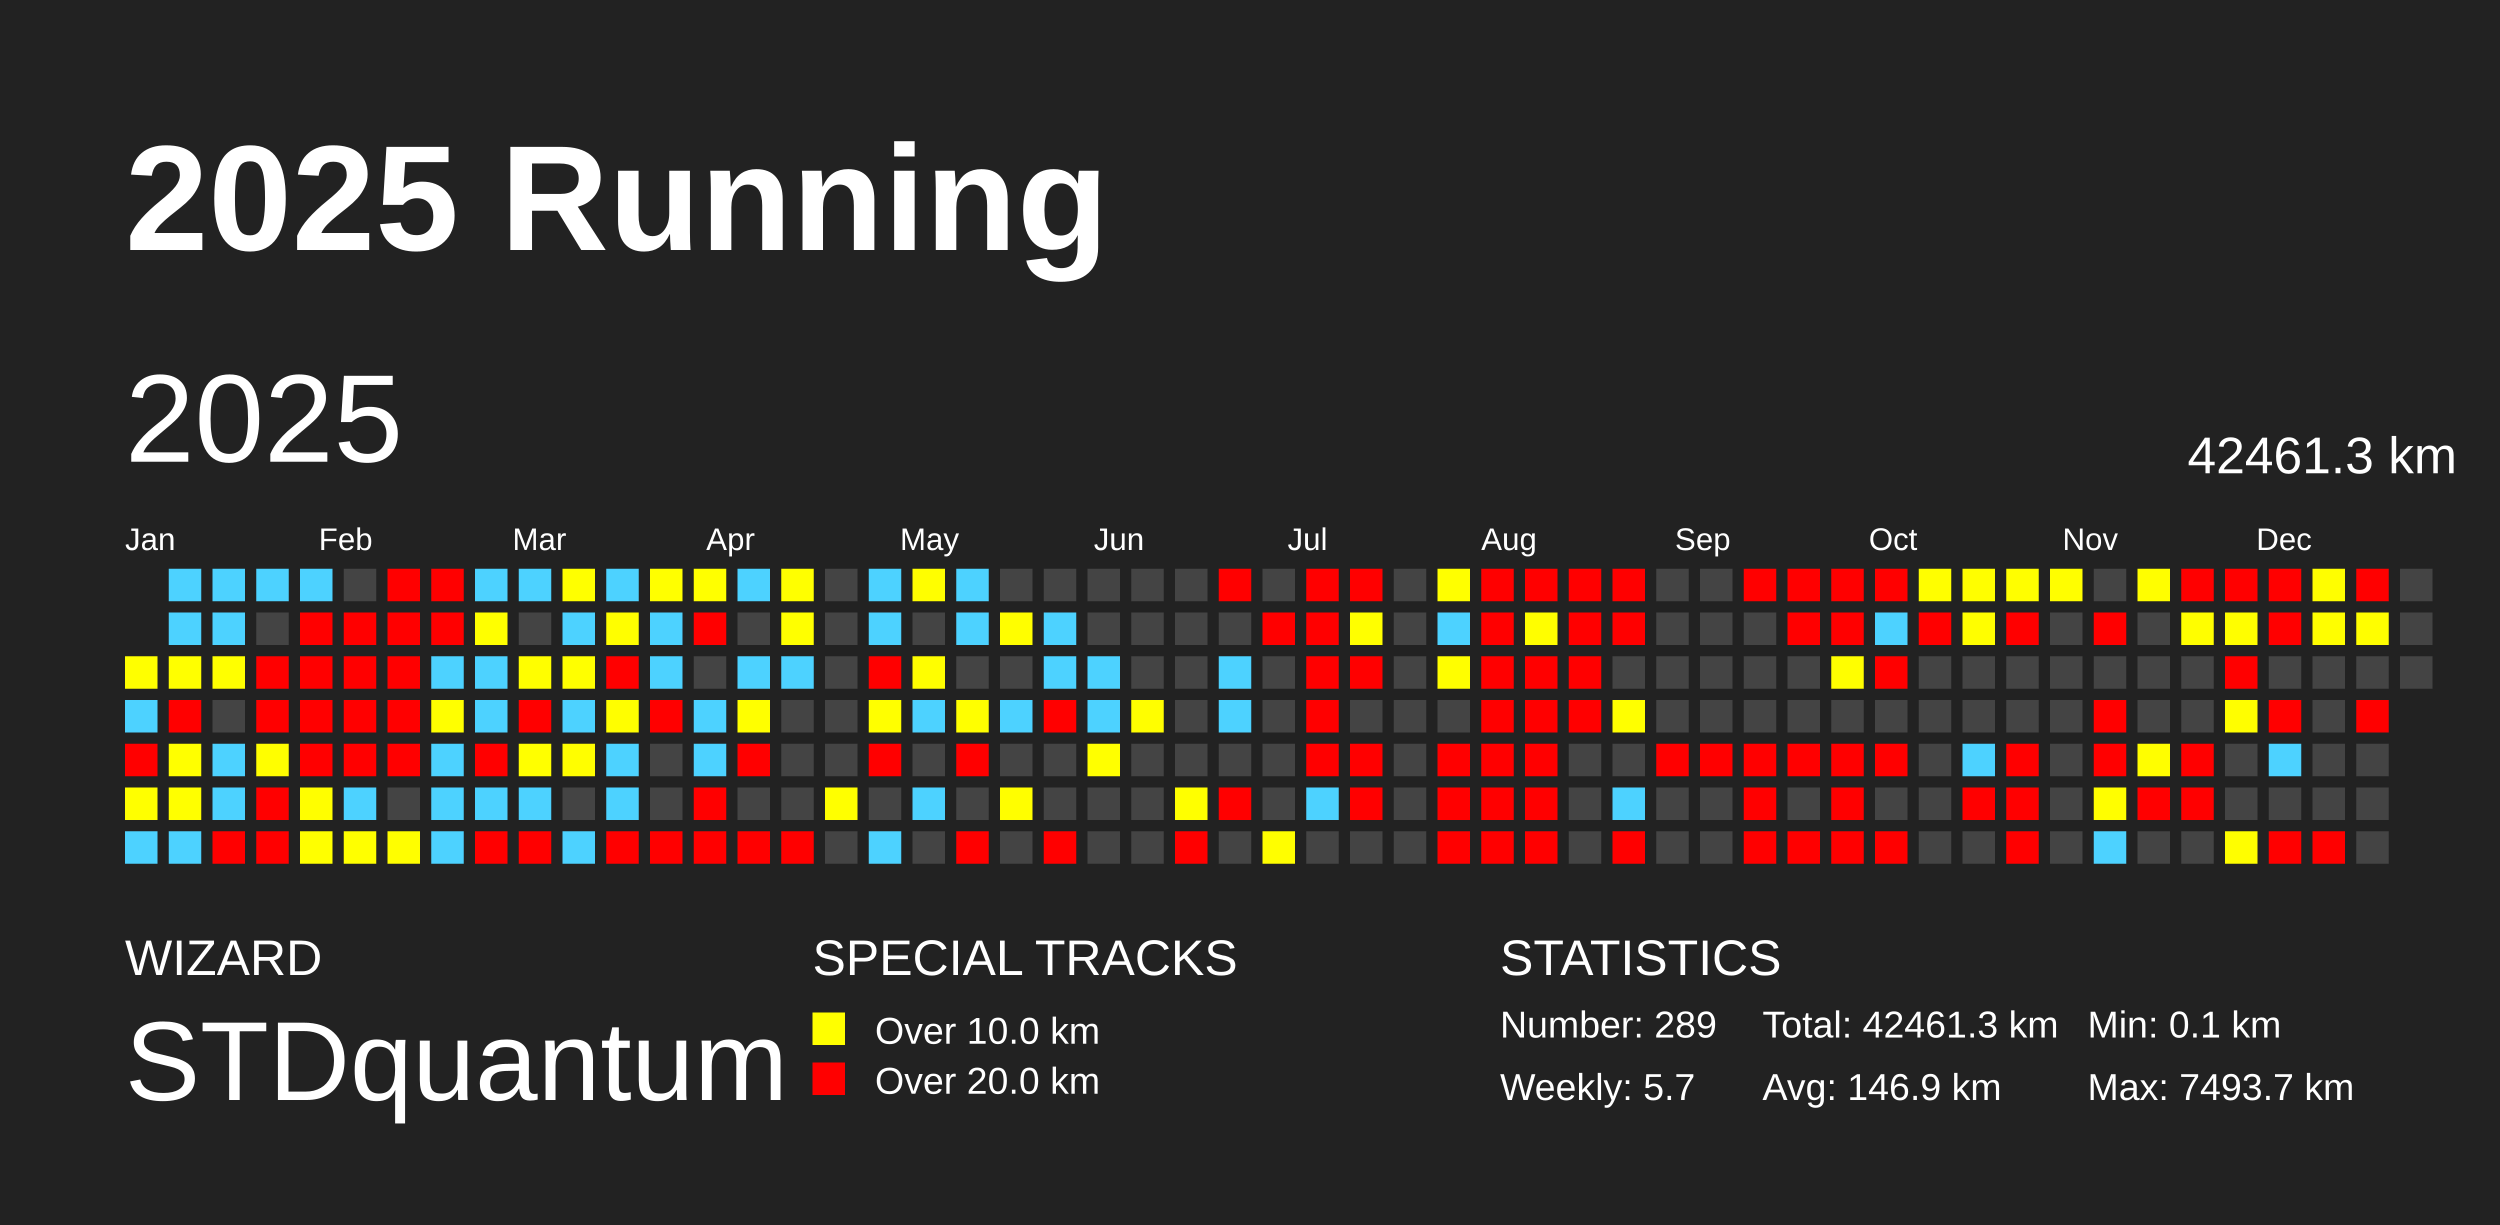
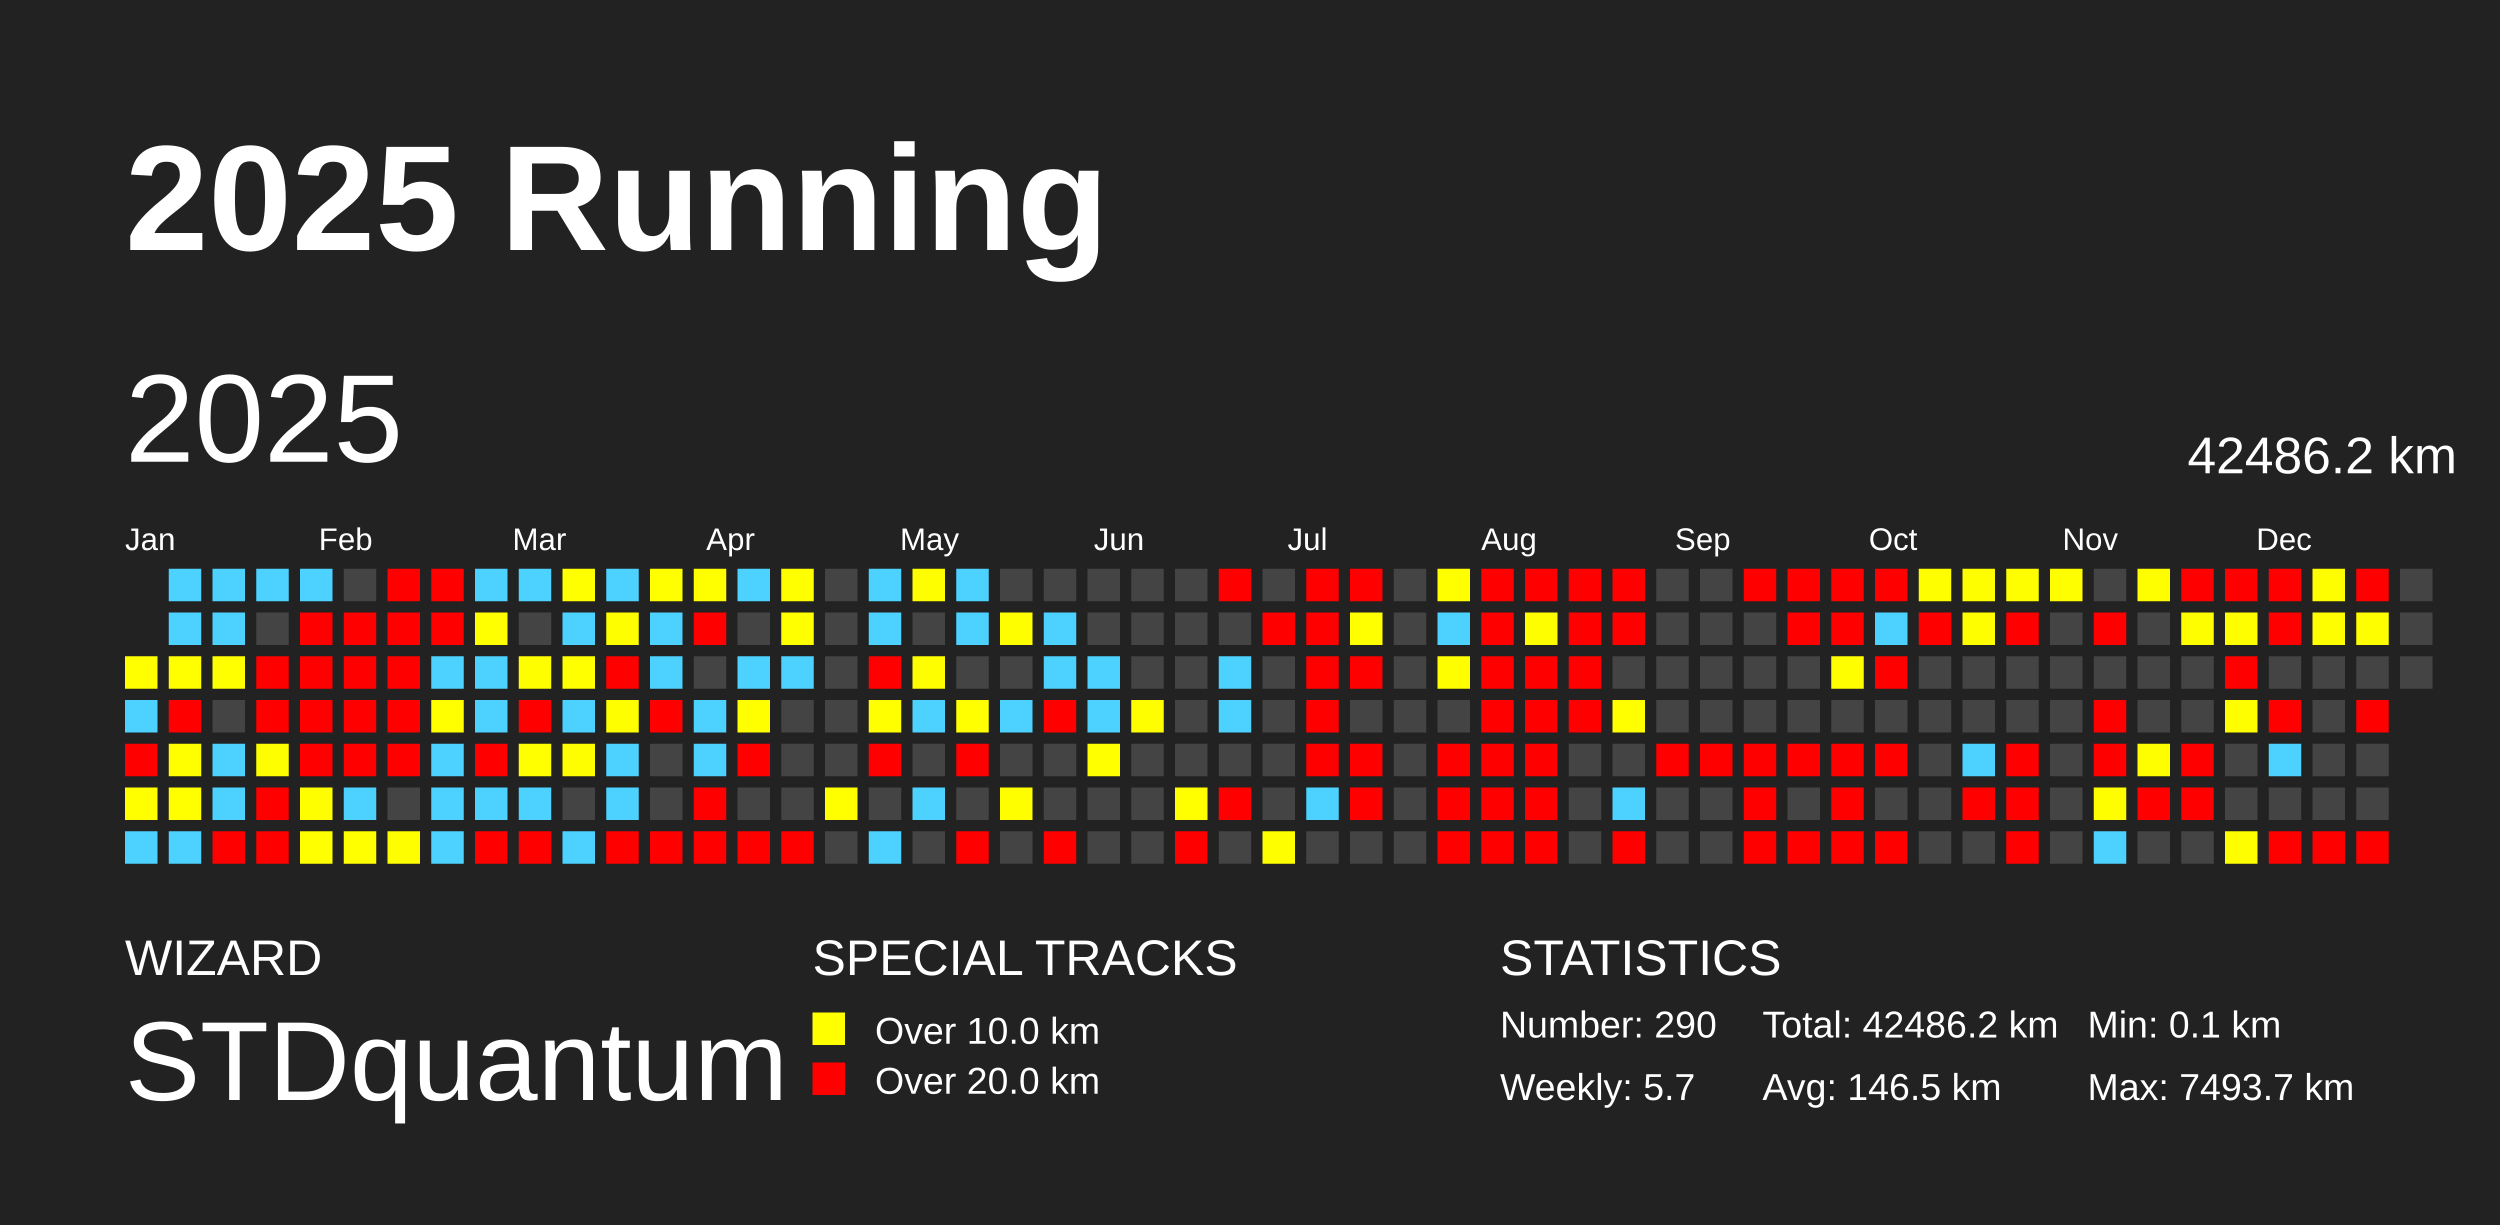
<svg xmlns="http://www.w3.org/2000/svg" baseProfile="full" height="98mm" version="1.1" viewBox="0,0,200,98" width="200mm">
  <defs />
  <rect fill="#222222" height="98" width="200" x="0" y="0" />
  <text fill="#FFFFFF" style="font-size:12px; font-family:Arial; font-weight:bold;" x="10" y="20">2025 Running</text>
  <text fill="#FFFFFF" style="font-size:4px; font-family:Arial" x="10" y="78">WIZARD</text>
  <text fill="#FFFFFF" style="font-size:9px; font-family:Arial" x="10" y="88">STDquantum</text>
  <text fill="#FFFFFF" style="font-size:4px; font-family:Arial" x="65" y="78">SPECIAL TRACKS</text>
  <rect fill="yellow" height="2.6" width="2.6" x="65" y="81" />
  <text fill="#FFFFFF" style="font-size:3px; font-family:Arial" x="70" y="83.5">Over 10.0 km</text>
  <rect fill="red" height="2.6" width="2.6" x="65" y="85" />
  <text fill="#FFFFFF" style="font-size:3px; font-family:Arial" x="70" y="87.5">Over 20.0 km</text>
  <text fill="#FFFFFF" style="font-size:4px; font-family:Arial" x="120" y="78">STATISTICS</text>
-   <text fill="#FFFFFF" style="font-size:3px; font-family:Arial" x="120" y="83">Number: 289</text>
+   <text fill="#FFFFFF" style="font-size:3px; font-family:Arial" x="120" y="83">Number: 290</text>
  <text fill="#FFFFFF" style="font-size:3px; font-family:Arial" x="120" y="88">Weekly: 5.7</text>
-   <text fill="#FFFFFF" style="font-size:3px; font-family:Arial" x="141" y="83">Total: 42461.3 km</text>
-   <text fill="#FFFFFF" style="font-size:3px; font-family:Arial" x="141" y="88">Avg: 146.9 km</text>
+   <text fill="#FFFFFF" style="font-size:3px; font-family:Arial" x="141" y="83">Total: 42486.2 km</text>
+   <text fill="#FFFFFF" style="font-size:3px; font-family:Arial" x="141" y="88">Avg: 146.5 km</text>
  <text fill="#FFFFFF" style="font-size:3px; font-family:Arial" x="167" y="83">Min: 0.1 km</text>
  <text fill="#FFFFFF" style="font-size:3px; font-family:Arial" x="167" y="88">Max: 7493.7 km</text>
  <text dominant-baseline="hanging" fill="#FFFFFF" style="font-size:10.0px; font-family:Arial;" x="10" y="30">2025</text>
-   <text dominant-baseline="hanging" fill="#FFFFFF" style="font-size:4.125px; font-family:Arial;" x="175" y="35">42461.3 km</text>
+   <text dominant-baseline="hanging" fill="#FFFFFF" style="font-size:4.125px; font-family:Arial;" x="175" y="35">42486.2 km</text>
  <text fill="#FFFFFF" style="font-size:2.5px; font-family:Arial" x="10.0" y="44">Jan</text>
  <text fill="#FFFFFF" style="font-size:2.5px; font-family:Arial" x="25.5" y="44">Feb</text>
  <text fill="#FFFFFF" style="font-size:2.5px; font-family:Arial" x="41.0" y="44">Mar</text>
  <text fill="#FFFFFF" style="font-size:2.5px; font-family:Arial" x="56.5" y="44">Apr</text>
  <text fill="#FFFFFF" style="font-size:2.5px; font-family:Arial" x="72.0" y="44">May</text>
  <text fill="#FFFFFF" style="font-size:2.5px; font-family:Arial" x="87.5" y="44">Jun</text>
  <text fill="#FFFFFF" style="font-size:2.5px; font-family:Arial" x="103.0" y="44">Jul</text>
  <text fill="#FFFFFF" style="font-size:2.5px; font-family:Arial" x="118.5" y="44">Aug</text>
  <text fill="#FFFFFF" style="font-size:2.5px; font-family:Arial" x="134.0" y="44">Sep</text>
  <text fill="#FFFFFF" style="font-size:2.5px; font-family:Arial" x="149.5" y="44">Oct</text>
  <text fill="#FFFFFF" style="font-size:2.5px; font-family:Arial" x="165.0" y="44">Nov</text>
  <text fill="#FFFFFF" style="font-size:2.5px; font-family:Arial" x="180.5" y="44">Dec</text>
  <rect fill="#ffff00" height="2.6" width="2.6" x="10.0" y="52.5" />
  <rect fill="#4dd2ff" height="2.6" width="2.6" x="10.0" y="56.0" />
  <rect fill="red" height="2.6" width="2.6" x="10.0" y="59.5" />
  <rect fill="#ffff00" height="2.6" width="2.6" x="10.0" y="63.0" />
  <rect fill="#4dd2ff" height="2.6" width="2.6" x="10.0" y="66.5" />
  <rect fill="#4dd2ff" height="2.6" width="2.6" x="13.5" y="45.5" />
  <rect fill="#4dd2ff" height="2.6" width="2.6" x="13.5" y="49.0" />
  <rect fill="#ffff00" height="2.6" width="2.6" x="13.5" y="52.5" />
  <rect fill="red" height="2.6" width="2.6" x="13.5" y="56.0" />
  <rect fill="#ffff00" height="2.6" width="2.6" x="13.5" y="59.5" />
  <rect fill="#ffff00" height="2.6" width="2.6" x="13.5" y="63.0" />
  <rect fill="#4dd2ff" height="2.6" width="2.6" x="13.5" y="66.5" />
  <rect fill="#4dd2ff" height="2.6" width="2.6" x="17.0" y="45.5" />
  <rect fill="#4dd2ff" height="2.6" width="2.6" x="17.0" y="49.0" />
  <rect fill="#ffff00" height="2.6" width="2.6" x="17.0" y="52.5" />
  <rect fill="#444444" height="2.6" width="2.6" x="17.0" y="56.0" />
  <rect fill="#4dd2ff" height="2.6" width="2.6" x="17.0" y="59.5" />
  <rect fill="#4dd2ff" height="2.6" width="2.6" x="17.0" y="63.0" />
  <rect fill="red" height="2.6" width="2.6" x="17.0" y="66.5" />
  <rect fill="#4dd2ff" height="2.6" width="2.6" x="20.5" y="45.5" />
  <rect fill="#444444" height="2.6" width="2.6" x="20.5" y="49.0" />
  <rect fill="red" height="2.6" width="2.6" x="20.5" y="52.5" />
  <rect fill="red" height="2.6" width="2.6" x="20.5" y="56.0" />
  <rect fill="#fffe00" height="2.6" width="2.6" x="20.5" y="59.5" />
  <rect fill="red" height="2.6" width="2.6" x="20.5" y="63.0" />
  <rect fill="red" height="2.6" width="2.6" x="20.5" y="66.5" />
  <rect fill="#4dd2ff" height="2.6" width="2.6" x="24.0" y="45.5" />
  <rect fill="red" height="2.6" width="2.6" x="24.0" y="49.0" />
  <rect fill="red" height="2.6" width="2.6" x="24.0" y="52.5" />
  <rect fill="red" height="2.6" width="2.6" x="24.0" y="56.0" />
  <rect fill="red" height="2.6" width="2.6" x="24.0" y="59.5" />
  <rect fill="#fffe00" height="2.6" width="2.6" x="24.0" y="63.0" />
  <rect fill="#ffff00" height="2.6" width="2.6" x="24.0" y="66.5" />
  <rect fill="#444444" height="2.6" width="2.6" x="27.5" y="45.5" />
  <rect fill="red" height="2.6" width="2.6" x="27.5" y="49.0" />
  <rect fill="red" height="2.6" width="2.6" x="27.5" y="52.5" />
  <rect fill="red" height="2.6" width="2.6" x="27.5" y="56.0" />
  <rect fill="red" height="2.6" width="2.6" x="27.5" y="59.5" />
  <rect fill="#4dd2ff" height="2.6" width="2.6" x="27.5" y="63.0" />
  <rect fill="#ffff00" height="2.6" width="2.6" x="27.5" y="66.5" />
  <rect fill="red" height="2.6" width="2.6" x="31.0" y="45.5" />
  <rect fill="red" height="2.6" width="2.6" x="31.0" y="49.0" />
  <rect fill="red" height="2.6" width="2.6" x="31.0" y="52.5" />
  <rect fill="red" height="2.6" width="2.6" x="31.0" y="56.0" />
  <rect fill="red" height="2.6" width="2.6" x="31.0" y="59.5" />
  <rect fill="#444444" height="2.6" width="2.6" x="31.0" y="63.0" />
  <rect fill="#fffe00" height="2.6" width="2.6" x="31.0" y="66.5" />
  <rect fill="red" height="2.6" width="2.6" x="34.5" y="45.5" />
  <rect fill="red" height="2.6" width="2.6" x="34.5" y="49.0" />
  <rect fill="#4dd2ff" height="2.6" width="2.6" x="34.5" y="52.5" />
  <rect fill="#ffff00" height="2.6" width="2.6" x="34.5" y="56.0" />
  <rect fill="#4dd2ff" height="2.6" width="2.6" x="34.5" y="59.5" />
  <rect fill="#4dd2ff" height="2.6" width="2.6" x="34.5" y="63.0" />
  <rect fill="#4dd2ff" height="2.6" width="2.6" x="34.5" y="66.5" />
  <rect fill="#4dd2ff" height="2.6" width="2.6" x="38.0" y="45.5" />
  <rect fill="#ffff00" height="2.6" width="2.6" x="38.0" y="49.0" />
  <rect fill="#4dd2ff" height="2.6" width="2.6" x="38.0" y="52.5" />
  <rect fill="#4dd2ff" height="2.6" width="2.6" x="38.0" y="56.0" />
  <rect fill="red" height="2.6" width="2.6" x="38.0" y="59.5" />
  <rect fill="#4dd2ff" height="2.6" width="2.6" x="38.0" y="63.0" />
  <rect fill="red" height="2.6" width="2.6" x="38.0" y="66.5" />
  <rect fill="#4dd2ff" height="2.6" width="2.6" x="41.5" y="45.5" />
  <rect fill="#444444" height="2.6" width="2.6" x="41.5" y="49.0" />
  <rect fill="#fffe00" height="2.6" width="2.6" x="41.5" y="52.5" />
  <rect fill="red" height="2.6" width="2.6" x="41.5" y="56.0" />
  <rect fill="#ffff00" height="2.6" width="2.6" x="41.5" y="59.5" />
  <rect fill="#4dd2ff" height="2.6" width="2.6" x="41.5" y="63.0" />
  <rect fill="red" height="2.6" width="2.6" x="41.5" y="66.5" />
  <rect fill="#ffff00" height="2.6" width="2.6" x="45.0" y="45.5" />
  <rect fill="#4dd2ff" height="2.6" width="2.6" x="45.0" y="49.0" />
  <rect fill="#ffff00" height="2.6" width="2.6" x="45.0" y="52.5" />
  <rect fill="#4dd2ff" height="2.6" width="2.6" x="45.0" y="56.0" />
  <rect fill="#fffe00" height="2.6" width="2.6" x="45.0" y="59.5" />
  <rect fill="#444444" height="2.6" width="2.6" x="45.0" y="63.0" />
  <rect fill="#4dd2ff" height="2.6" width="2.6" x="45.0" y="66.5" />
  <rect fill="#4dd2ff" height="2.6" width="2.6" x="48.5" y="45.5" />
  <rect fill="#fffe00" height="2.6" width="2.6" x="48.5" y="49.0" />
  <rect fill="red" height="2.6" width="2.6" x="48.5" y="52.5" />
  <rect fill="#fffe00" height="2.6" width="2.6" x="48.5" y="56.0" />
  <rect fill="#4dd2ff" height="2.6" width="2.6" x="48.5" y="59.5" />
  <rect fill="#4dd2ff" height="2.6" width="2.6" x="48.5" y="63.0" />
  <rect fill="red" height="2.6" width="2.6" x="48.5" y="66.5" />
  <rect fill="#ffff00" height="2.6" width="2.6" x="52.0" y="45.5" />
  <rect fill="#4dd2ff" height="2.6" width="2.6" x="52.0" y="49.0" />
  <rect fill="#4dd2ff" height="2.6" width="2.6" x="52.0" y="52.5" />
  <rect fill="red" height="2.6" width="2.6" x="52.0" y="56.0" />
  <rect fill="#444444" height="2.6" width="2.6" x="52.0" y="59.5" />
  <rect fill="#444444" height="2.6" width="2.6" x="52.0" y="63.0" />
  <rect fill="red" height="2.6" width="2.6" x="52.0" y="66.5" />
  <rect fill="#ffff00" height="2.6" width="2.6" x="55.5" y="45.5" />
  <rect fill="red" height="2.6" width="2.6" x="55.5" y="49.0" />
  <rect fill="#444444" height="2.6" width="2.6" x="55.5" y="52.5" />
  <rect fill="#4dd2ff" height="2.6" width="2.6" x="55.5" y="56.0" />
  <rect fill="#4dd2ff" height="2.6" width="2.6" x="55.5" y="59.5" />
  <rect fill="red" height="2.6" width="2.6" x="55.5" y="63.0" />
  <rect fill="red" height="2.6" width="2.6" x="55.5" y="66.5" />
  <rect fill="#4dd2ff" height="2.6" width="2.6" x="59.0" y="45.5" />
  <rect fill="#444444" height="2.6" width="2.6" x="59.0" y="49.0" />
  <rect fill="#4dd2ff" height="2.6" width="2.6" x="59.0" y="52.5" />
  <rect fill="#ffff00" height="2.6" width="2.6" x="59.0" y="56.0" />
  <rect fill="red" height="2.6" width="2.6" x="59.0" y="59.5" />
  <rect fill="#444444" height="2.6" width="2.6" x="59.0" y="63.0" />
  <rect fill="red" height="2.6" width="2.6" x="59.0" y="66.5" />
  <rect fill="#ffff00" height="2.6" width="2.6" x="62.5" y="45.5" />
  <rect fill="#ffff00" height="2.6" width="2.6" x="62.5" y="49.0" />
  <rect fill="#4dd2ff" height="2.6" width="2.6" x="62.5" y="52.5" />
  <rect fill="#444444" height="2.6" width="2.6" x="62.5" y="56.0" />
  <rect fill="#444444" height="2.6" width="2.6" x="62.5" y="59.5" />
  <rect fill="#444444" height="2.6" width="2.6" x="62.5" y="63.0" />
  <rect fill="red" height="2.6" width="2.6" x="62.5" y="66.5" />
  <rect fill="#444444" height="2.6" width="2.6" x="66.0" y="45.5" />
  <rect fill="#444444" height="2.6" width="2.6" x="66.0" y="49.0" />
  <rect fill="#444444" height="2.6" width="2.6" x="66.0" y="52.5" />
  <rect fill="#444444" height="2.6" width="2.6" x="66.0" y="56.0" />
  <rect fill="#444444" height="2.6" width="2.6" x="66.0" y="59.5" />
  <rect fill="#ffff00" height="2.6" width="2.6" x="66.0" y="63.0" />
  <rect fill="#444444" height="2.6" width="2.6" x="66.0" y="66.5" />
  <rect fill="#4dd2ff" height="2.6" width="2.6" x="69.5" y="45.5" />
  <rect fill="#4dd2ff" height="2.6" width="2.6" x="69.5" y="49.0" />
  <rect fill="red" height="2.6" width="2.6" x="69.5" y="52.5" />
  <rect fill="#ffff00" height="2.6" width="2.6" x="69.5" y="56.0" />
  <rect fill="red" height="2.6" width="2.6" x="69.5" y="59.5" />
  <rect fill="#444444" height="2.6" width="2.6" x="69.5" y="63.0" />
  <rect fill="#4dd2ff" height="2.6" width="2.6" x="69.5" y="66.5" />
  <rect fill="#fffe00" height="2.6" width="2.6" x="73.0" y="45.5" />
  <rect fill="#444444" height="2.6" width="2.6" x="73.0" y="49.0" />
  <rect fill="#fffe00" height="2.6" width="2.6" x="73.0" y="52.5" />
  <rect fill="#4dd2ff" height="2.6" width="2.6" x="73.0" y="56.0" />
  <rect fill="#444444" height="2.6" width="2.6" x="73.0" y="59.5" />
  <rect fill="#4dd2ff" height="2.6" width="2.6" x="73.0" y="63.0" />
  <rect fill="#444444" height="2.6" width="2.6" x="73.0" y="66.5" />
  <rect fill="#4dd2ff" height="2.6" width="2.6" x="76.5" y="45.5" />
  <rect fill="#4dd2ff" height="2.6" width="2.6" x="76.5" y="49.0" />
  <rect fill="#444444" height="2.6" width="2.6" x="76.5" y="52.5" />
  <rect fill="#ffff00" height="2.6" width="2.6" x="76.5" y="56.0" />
  <rect fill="red" height="2.6" width="2.6" x="76.5" y="59.5" />
  <rect fill="#444444" height="2.6" width="2.6" x="76.5" y="63.0" />
  <rect fill="red" height="2.6" width="2.6" x="76.5" y="66.5" />
  <rect fill="#444444" height="2.6" width="2.6" x="80.0" y="45.5" />
  <rect fill="#fffe00" height="2.6" width="2.6" x="80.0" y="49.0" />
  <rect fill="#444444" height="2.6" width="2.6" x="80.0" y="52.5" />
  <rect fill="#4dd2ff" height="2.6" width="2.6" x="80.0" y="56.0" />
  <rect fill="#444444" height="2.6" width="2.6" x="80.0" y="59.5" />
  <rect fill="#fffe00" height="2.6" width="2.6" x="80.0" y="63.0" />
  <rect fill="#444444" height="2.6" width="2.6" x="80.0" y="66.5" />
  <rect fill="#444444" height="2.6" width="2.6" x="83.5" y="45.5" />
  <rect fill="#4dd2ff" height="2.6" width="2.6" x="83.5" y="49.0" />
  <rect fill="#4dd2ff" height="2.6" width="2.6" x="83.5" y="52.5" />
  <rect fill="red" height="2.6" width="2.6" x="83.5" y="56.0" />
  <rect fill="#444444" height="2.6" width="2.6" x="83.5" y="59.5" />
  <rect fill="#444444" height="2.6" width="2.6" x="83.5" y="63.0" />
  <rect fill="red" height="2.6" width="2.6" x="83.5" y="66.5" />
  <rect fill="#444444" height="2.6" width="2.6" x="87.0" y="45.5" />
  <rect fill="#444444" height="2.6" width="2.6" x="87.0" y="49.0" />
  <rect fill="#4dd2ff" height="2.6" width="2.6" x="87.0" y="52.5" />
  <rect fill="#4dd2ff" height="2.6" width="2.6" x="87.0" y="56.0" />
  <rect fill="#ffff00" height="2.6" width="2.6" x="87.0" y="59.5" />
  <rect fill="#444444" height="2.6" width="2.6" x="87.0" y="63.0" />
  <rect fill="#444444" height="2.6" width="2.6" x="87.0" y="66.5" />
  <rect fill="#444444" height="2.6" width="2.6" x="90.5" y="45.5" />
  <rect fill="#444444" height="2.6" width="2.6" x="90.5" y="49.0" />
  <rect fill="#444444" height="2.6" width="2.6" x="90.5" y="52.5" />
  <rect fill="#fffe00" height="2.6" width="2.6" x="90.5" y="56.0" />
  <rect fill="#444444" height="2.6" width="2.6" x="90.5" y="59.5" />
  <rect fill="#444444" height="2.6" width="2.6" x="90.5" y="63.0" />
  <rect fill="#444444" height="2.6" width="2.6" x="90.5" y="66.5" />
  <rect fill="#444444" height="2.6" width="2.6" x="94.0" y="45.5" />
  <rect fill="#444444" height="2.6" width="2.6" x="94.0" y="49.0" />
  <rect fill="#444444" height="2.6" width="2.6" x="94.0" y="52.5" />
  <rect fill="#444444" height="2.6" width="2.6" x="94.0" y="56.0" />
  <rect fill="#444444" height="2.6" width="2.6" x="94.0" y="59.5" />
  <rect fill="#ffff00" height="2.6" width="2.6" x="94.0" y="63.0" />
  <rect fill="red" height="2.6" width="2.6" x="94.0" y="66.5" />
  <rect fill="red" height="2.6" width="2.6" x="97.5" y="45.5" />
  <rect fill="#444444" height="2.6" width="2.6" x="97.5" y="49.0" />
  <rect fill="#4dd2ff" height="2.6" width="2.6" x="97.5" y="52.5" />
  <rect fill="#4dd2ff" height="2.6" width="2.6" x="97.5" y="56.0" />
  <rect fill="#444444" height="2.6" width="2.6" x="97.5" y="59.5" />
  <rect fill="red" height="2.6" width="2.6" x="97.5" y="63.0" />
  <rect fill="#444444" height="2.6" width="2.6" x="97.5" y="66.5" />
  <rect fill="#444444" height="2.6" width="2.6" x="101.0" y="45.5" />
  <rect fill="red" height="2.6" width="2.6" x="101.0" y="49.0" />
  <rect fill="#444444" height="2.6" width="2.6" x="101.0" y="52.5" />
  <rect fill="#444444" height="2.6" width="2.6" x="101.0" y="56.0" />
  <rect fill="#444444" height="2.6" width="2.6" x="101.0" y="59.5" />
  <rect fill="#444444" height="2.6" width="2.6" x="101.0" y="63.0" />
  <rect fill="#fffe00" height="2.6" width="2.6" x="101.0" y="66.5" />
  <rect fill="red" height="2.6" width="2.6" x="104.5" y="45.5" />
  <rect fill="red" height="2.6" width="2.6" x="104.5" y="49.0" />
  <rect fill="red" height="2.6" width="2.6" x="104.5" y="52.5" />
  <rect fill="red" height="2.6" width="2.6" x="104.5" y="56.0" />
  <rect fill="red" height="2.6" width="2.6" x="104.5" y="59.5" />
  <rect fill="#4dd2ff" height="2.6" width="2.6" x="104.5" y="63.0" />
  <rect fill="#444444" height="2.6" width="2.6" x="104.5" y="66.5" />
  <rect fill="red" height="2.6" width="2.6" x="108.0" y="45.5" />
  <rect fill="#ffff00" height="2.6" width="2.6" x="108.0" y="49.0" />
  <rect fill="red" height="2.6" width="2.6" x="108.0" y="52.5" />
  <rect fill="#444444" height="2.6" width="2.6" x="108.0" y="56.0" />
  <rect fill="red" height="2.6" width="2.6" x="108.0" y="59.5" />
  <rect fill="red" height="2.6" width="2.6" x="108.0" y="63.0" />
  <rect fill="#444444" height="2.6" width="2.6" x="108.0" y="66.5" />
  <rect fill="#444444" height="2.6" width="2.6" x="111.5" y="45.5" />
  <rect fill="#444444" height="2.6" width="2.6" x="111.5" y="49.0" />
  <rect fill="#444444" height="2.6" width="2.6" x="111.5" y="52.5" />
  <rect fill="#444444" height="2.6" width="2.6" x="111.5" y="56.0" />
  <rect fill="#444444" height="2.6" width="2.6" x="111.5" y="59.5" />
  <rect fill="#444444" height="2.6" width="2.6" x="111.5" y="63.0" />
  <rect fill="#444444" height="2.6" width="2.6" x="111.5" y="66.5" />
  <rect fill="#ffff00" height="2.6" width="2.6" x="115.0" y="45.5" />
  <rect fill="#4dd2ff" height="2.6" width="2.6" x="115.0" y="49.0" />
  <rect fill="#fffe00" height="2.6" width="2.6" x="115.0" y="52.5" />
  <rect fill="#444444" height="2.6" width="2.6" x="115.0" y="56.0" />
  <rect fill="red" height="2.6" width="2.6" x="115.0" y="59.5" />
  <rect fill="red" height="2.6" width="2.6" x="115.0" y="63.0" />
  <rect fill="red" height="2.6" width="2.6" x="115.0" y="66.5" />
  <rect fill="red" height="2.6" width="2.6" x="118.5" y="45.5" />
  <rect fill="red" height="2.6" width="2.6" x="118.5" y="49.0" />
  <rect fill="red" height="2.6" width="2.6" x="118.5" y="52.5" />
  <rect fill="red" height="2.6" width="2.6" x="118.5" y="56.0" />
  <rect fill="red" height="2.6" width="2.6" x="118.5" y="59.5" />
  <rect fill="red" height="2.6" width="2.6" x="118.5" y="63.0" />
  <rect fill="red" height="2.6" width="2.6" x="118.5" y="66.5" />
  <rect fill="red" height="2.6" width="2.6" x="122.0" y="45.5" />
  <rect fill="#fffe00" height="2.6" width="2.6" x="122.0" y="49.0" />
  <rect fill="red" height="2.6" width="2.6" x="122.0" y="52.5" />
  <rect fill="red" height="2.6" width="2.6" x="122.0" y="56.0" />
  <rect fill="red" height="2.6" width="2.6" x="122.0" y="59.5" />
  <rect fill="red" height="2.6" width="2.6" x="122.0" y="63.0" />
  <rect fill="red" height="2.6" width="2.6" x="122.0" y="66.5" />
  <rect fill="red" height="2.6" width="2.6" x="125.5" y="45.5" />
  <rect fill="red" height="2.6" width="2.6" x="125.5" y="49.0" />
  <rect fill="red" height="2.6" width="2.6" x="125.5" y="52.5" />
  <rect fill="red" height="2.6" width="2.6" x="125.5" y="56.0" />
  <rect fill="#444444" height="2.6" width="2.6" x="125.5" y="59.5" />
  <rect fill="#444444" height="2.6" width="2.6" x="125.5" y="63.0" />
  <rect fill="#444444" height="2.6" width="2.6" x="125.5" y="66.5" />
  <rect fill="red" height="2.6" width="2.6" x="129.0" y="45.5" />
  <rect fill="red" height="2.6" width="2.6" x="129.0" y="49.0" />
  <rect fill="#444444" height="2.6" width="2.6" x="129.0" y="52.5" />
  <rect fill="#ffff00" height="2.6" width="2.6" x="129.0" y="56.0" />
  <rect fill="#444444" height="2.6" width="2.6" x="129.0" y="59.5" />
  <rect fill="#4dd2ff" height="2.6" width="2.6" x="129.0" y="63.0" />
  <rect fill="red" height="2.6" width="2.6" x="129.0" y="66.5" />
  <rect fill="#444444" height="2.6" width="2.6" x="132.5" y="45.5" />
  <rect fill="#444444" height="2.6" width="2.6" x="132.5" y="49.0" />
  <rect fill="#444444" height="2.6" width="2.6" x="132.5" y="52.5" />
  <rect fill="#444444" height="2.6" width="2.6" x="132.5" y="56.0" />
  <rect fill="red" height="2.6" width="2.6" x="132.5" y="59.5" />
  <rect fill="#444444" height="2.6" width="2.6" x="132.5" y="63.0" />
  <rect fill="#444444" height="2.6" width="2.6" x="132.5" y="66.5" />
  <rect fill="#444444" height="2.6" width="2.6" x="136.0" y="45.5" />
  <rect fill="#444444" height="2.6" width="2.6" x="136.0" y="49.0" />
  <rect fill="#444444" height="2.6" width="2.6" x="136.0" y="52.5" />
  <rect fill="#444444" height="2.6" width="2.6" x="136.0" y="56.0" />
  <rect fill="red" height="2.6" width="2.6" x="136.0" y="59.5" />
  <rect fill="#444444" height="2.6" width="2.6" x="136.0" y="63.0" />
  <rect fill="#444444" height="2.6" width="2.6" x="136.0" y="66.5" />
  <rect fill="red" height="2.6" width="2.6" x="139.5" y="45.5" />
  <rect fill="#444444" height="2.6" width="2.6" x="139.5" y="49.0" />
  <rect fill="#444444" height="2.6" width="2.6" x="139.5" y="52.5" />
  <rect fill="#444444" height="2.6" width="2.6" x="139.5" y="56.0" />
  <rect fill="red" height="2.6" width="2.6" x="139.5" y="59.5" />
  <rect fill="red" height="2.6" width="2.6" x="139.5" y="63.0" />
  <rect fill="red" height="2.6" width="2.6" x="139.5" y="66.5" />
  <rect fill="red" height="2.6" width="2.6" x="143.0" y="45.5" />
  <rect fill="red" height="2.6" width="2.6" x="143.0" y="49.0" />
  <rect fill="#444444" height="2.6" width="2.6" x="143.0" y="52.5" />
  <rect fill="#444444" height="2.6" width="2.6" x="143.0" y="56.0" />
  <rect fill="red" height="2.6" width="2.6" x="143.0" y="59.5" />
  <rect fill="#444444" height="2.6" width="2.6" x="143.0" y="63.0" />
  <rect fill="red" height="2.6" width="2.6" x="143.0" y="66.5" />
  <rect fill="red" height="2.6" width="2.6" x="146.5" y="45.5" />
  <rect fill="red" height="2.6" width="2.6" x="146.5" y="49.0" />
  <rect fill="#fffe00" height="2.6" width="2.6" x="146.5" y="52.5" />
  <rect fill="#444444" height="2.6" width="2.6" x="146.5" y="56.0" />
  <rect fill="red" height="2.6" width="2.6" x="146.5" y="59.5" />
  <rect fill="red" height="2.6" width="2.6" x="146.5" y="63.0" />
  <rect fill="red" height="2.6" width="2.6" x="146.5" y="66.5" />
  <rect fill="red" height="2.6" width="2.6" x="150.0" y="45.5" />
  <rect fill="#4dd2ff" height="2.6" width="2.6" x="150.0" y="49.0" />
  <rect fill="red" height="2.6" width="2.6" x="150.0" y="52.5" />
  <rect fill="#444444" height="2.6" width="2.6" x="150.0" y="56.0" />
  <rect fill="red" height="2.6" width="2.6" x="150.0" y="59.5" />
  <rect fill="#444444" height="2.6" width="2.6" x="150.0" y="63.0" />
  <rect fill="red" height="2.6" width="2.6" x="150.0" y="66.5" />
  <rect fill="#fffe00" height="2.6" width="2.6" x="153.5" y="45.5" />
  <rect fill="red" height="2.6" width="2.6" x="153.5" y="49.0" />
  <rect fill="#444444" height="2.6" width="2.6" x="153.5" y="52.5" />
  <rect fill="#444444" height="2.6" width="2.6" x="153.5" y="56.0" />
  <rect fill="#444444" height="2.6" width="2.6" x="153.5" y="59.5" />
  <rect fill="#444444" height="2.6" width="2.6" x="153.5" y="63.0" />
  <rect fill="#444444" height="2.6" width="2.6" x="153.5" y="66.5" />
  <rect fill="#fffe00" height="2.6" width="2.6" x="157.0" y="45.5" />
  <rect fill="#fffe00" height="2.6" width="2.6" x="157.0" y="49.0" />
  <rect fill="#444444" height="2.6" width="2.6" x="157.0" y="52.5" />
  <rect fill="#444444" height="2.6" width="2.6" x="157.0" y="56.0" />
  <rect fill="#4dd2ff" height="2.6" width="2.6" x="157.0" y="59.5" />
  <rect fill="red" height="2.6" width="2.6" x="157.0" y="63.0" />
  <rect fill="#444444" height="2.6" width="2.6" x="157.0" y="66.5" />
  <rect fill="#fffe00" height="2.6" width="2.6" x="160.5" y="45.5" />
  <rect fill="red" height="2.6" width="2.6" x="160.5" y="49.0" />
  <rect fill="#444444" height="2.6" width="2.6" x="160.5" y="52.5" />
  <rect fill="#444444" height="2.6" width="2.6" x="160.5" y="56.0" />
  <rect fill="red" height="2.6" width="2.6" x="160.5" y="59.5" />
  <rect fill="red" height="2.6" width="2.6" x="160.5" y="63.0" />
  <rect fill="red" height="2.6" width="2.6" x="160.5" y="66.5" />
  <rect fill="#fffe00" height="2.6" width="2.6" x="164.0" y="45.5" />
  <rect fill="#444444" height="2.6" width="2.6" x="164.0" y="49.0" />
  <rect fill="#444444" height="2.6" width="2.6" x="164.0" y="52.5" />
  <rect fill="#444444" height="2.6" width="2.6" x="164.0" y="56.0" />
  <rect fill="#444444" height="2.6" width="2.6" x="164.0" y="59.5" />
  <rect fill="#444444" height="2.6" width="2.6" x="164.0" y="63.0" />
  <rect fill="#444444" height="2.6" width="2.6" x="164.0" y="66.5" />
  <rect fill="#444444" height="2.6" width="2.6" x="167.5" y="45.5" />
  <rect fill="red" height="2.6" width="2.6" x="167.5" y="49.0" />
  <rect fill="#444444" height="2.6" width="2.6" x="167.5" y="52.5" />
  <rect fill="red" height="2.6" width="2.6" x="167.5" y="56.0" />
  <rect fill="red" height="2.6" width="2.6" x="167.5" y="59.5" />
  <rect fill="#fffe00" height="2.6" width="2.6" x="167.5" y="63.0" />
  <rect fill="#4dd2ff" height="2.6" width="2.6" x="167.5" y="66.5" />
  <rect fill="#fffe00" height="2.6" width="2.6" x="171.0" y="45.5" />
  <rect fill="#444444" height="2.6" width="2.6" x="171.0" y="49.0" />
  <rect fill="#444444" height="2.6" width="2.6" x="171.0" y="52.5" />
  <rect fill="#444444" height="2.6" width="2.6" x="171.0" y="56.0" />
  <rect fill="#fffe00" height="2.6" width="2.6" x="171.0" y="59.5" />
  <rect fill="red" height="2.6" width="2.6" x="171.0" y="63.0" />
  <rect fill="#444444" height="2.6" width="2.6" x="171.0" y="66.5" />
  <rect fill="red" height="2.6" width="2.6" x="174.5" y="45.5" />
  <rect fill="#fffe00" height="2.6" width="2.6" x="174.5" y="49.0" />
  <rect fill="#444444" height="2.6" width="2.6" x="174.5" y="52.5" />
  <rect fill="#444444" height="2.6" width="2.6" x="174.5" y="56.0" />
  <rect fill="red" height="2.6" width="2.6" x="174.5" y="59.5" />
  <rect fill="red" height="2.6" width="2.6" x="174.5" y="63.0" />
  <rect fill="#444444" height="2.6" width="2.6" x="174.5" y="66.5" />
  <rect fill="red" height="2.6" width="2.6" x="178.0" y="45.5" />
  <rect fill="#fffe00" height="2.6" width="2.6" x="178.0" y="49.0" />
  <rect fill="red" height="2.6" width="2.6" x="178.0" y="52.5" />
  <rect fill="#fffe00" height="2.6" width="2.6" x="178.0" y="56.0" />
  <rect fill="#444444" height="2.6" width="2.6" x="178.0" y="59.5" />
  <rect fill="#444444" height="2.6" width="2.6" x="178.0" y="63.0" />
  <rect fill="#fffe00" height="2.6" width="2.6" x="178.0" y="66.5" />
  <rect fill="red" height="2.6" width="2.6" x="181.5" y="45.5" />
  <rect fill="red" height="2.6" width="2.6" x="181.5" y="49.0" />
  <rect fill="#444444" height="2.6" width="2.6" x="181.5" y="52.5" />
  <rect fill="red" height="2.6" width="2.6" x="181.5" y="56.0" />
  <rect fill="#4dd2ff" height="2.6" width="2.6" x="181.5" y="59.5" />
  <rect fill="#444444" height="2.6" width="2.6" x="181.5" y="63.0" />
  <rect fill="red" height="2.6" width="2.6" x="181.5" y="66.5" />
  <rect fill="#fffe00" height="2.6" width="2.6" x="185.0" y="45.5" />
  <rect fill="#fffe00" height="2.6" width="2.6" x="185.0" y="49.0" />
  <rect fill="#444444" height="2.6" width="2.6" x="185.0" y="52.5" />
  <rect fill="#444444" height="2.6" width="2.6" x="185.0" y="56.0" />
  <rect fill="#444444" height="2.6" width="2.6" x="185.0" y="59.5" />
  <rect fill="#444444" height="2.6" width="2.6" x="185.0" y="63.0" />
  <rect fill="red" height="2.6" width="2.6" x="185.0" y="66.5" />
  <rect fill="red" height="2.6" width="2.6" x="188.5" y="45.5" />
  <rect fill="#fffe00" height="2.6" width="2.6" x="188.5" y="49.0" />
  <rect fill="#444444" height="2.6" width="2.6" x="188.5" y="52.5" />
  <rect fill="red" height="2.6" width="2.6" x="188.5" y="56.0" />
  <rect fill="#444444" height="2.6" width="2.6" x="188.5" y="59.5" />
  <rect fill="#444444" height="2.6" width="2.6" x="188.5" y="63.0" />
-   <rect fill="#444444" height="2.6" width="2.6" x="188.5" y="66.5" />
+   <rect fill="red" height="2.6" width="2.6" x="188.5" y="66.5" />
  <rect fill="#444444" height="2.6" width="2.6" x="192.0" y="45.5" />
  <rect fill="#444444" height="2.6" width="2.6" x="192.0" y="49.0" />
  <rect fill="#444444" height="2.6" width="2.6" x="192.0" y="52.5" />
</svg>
